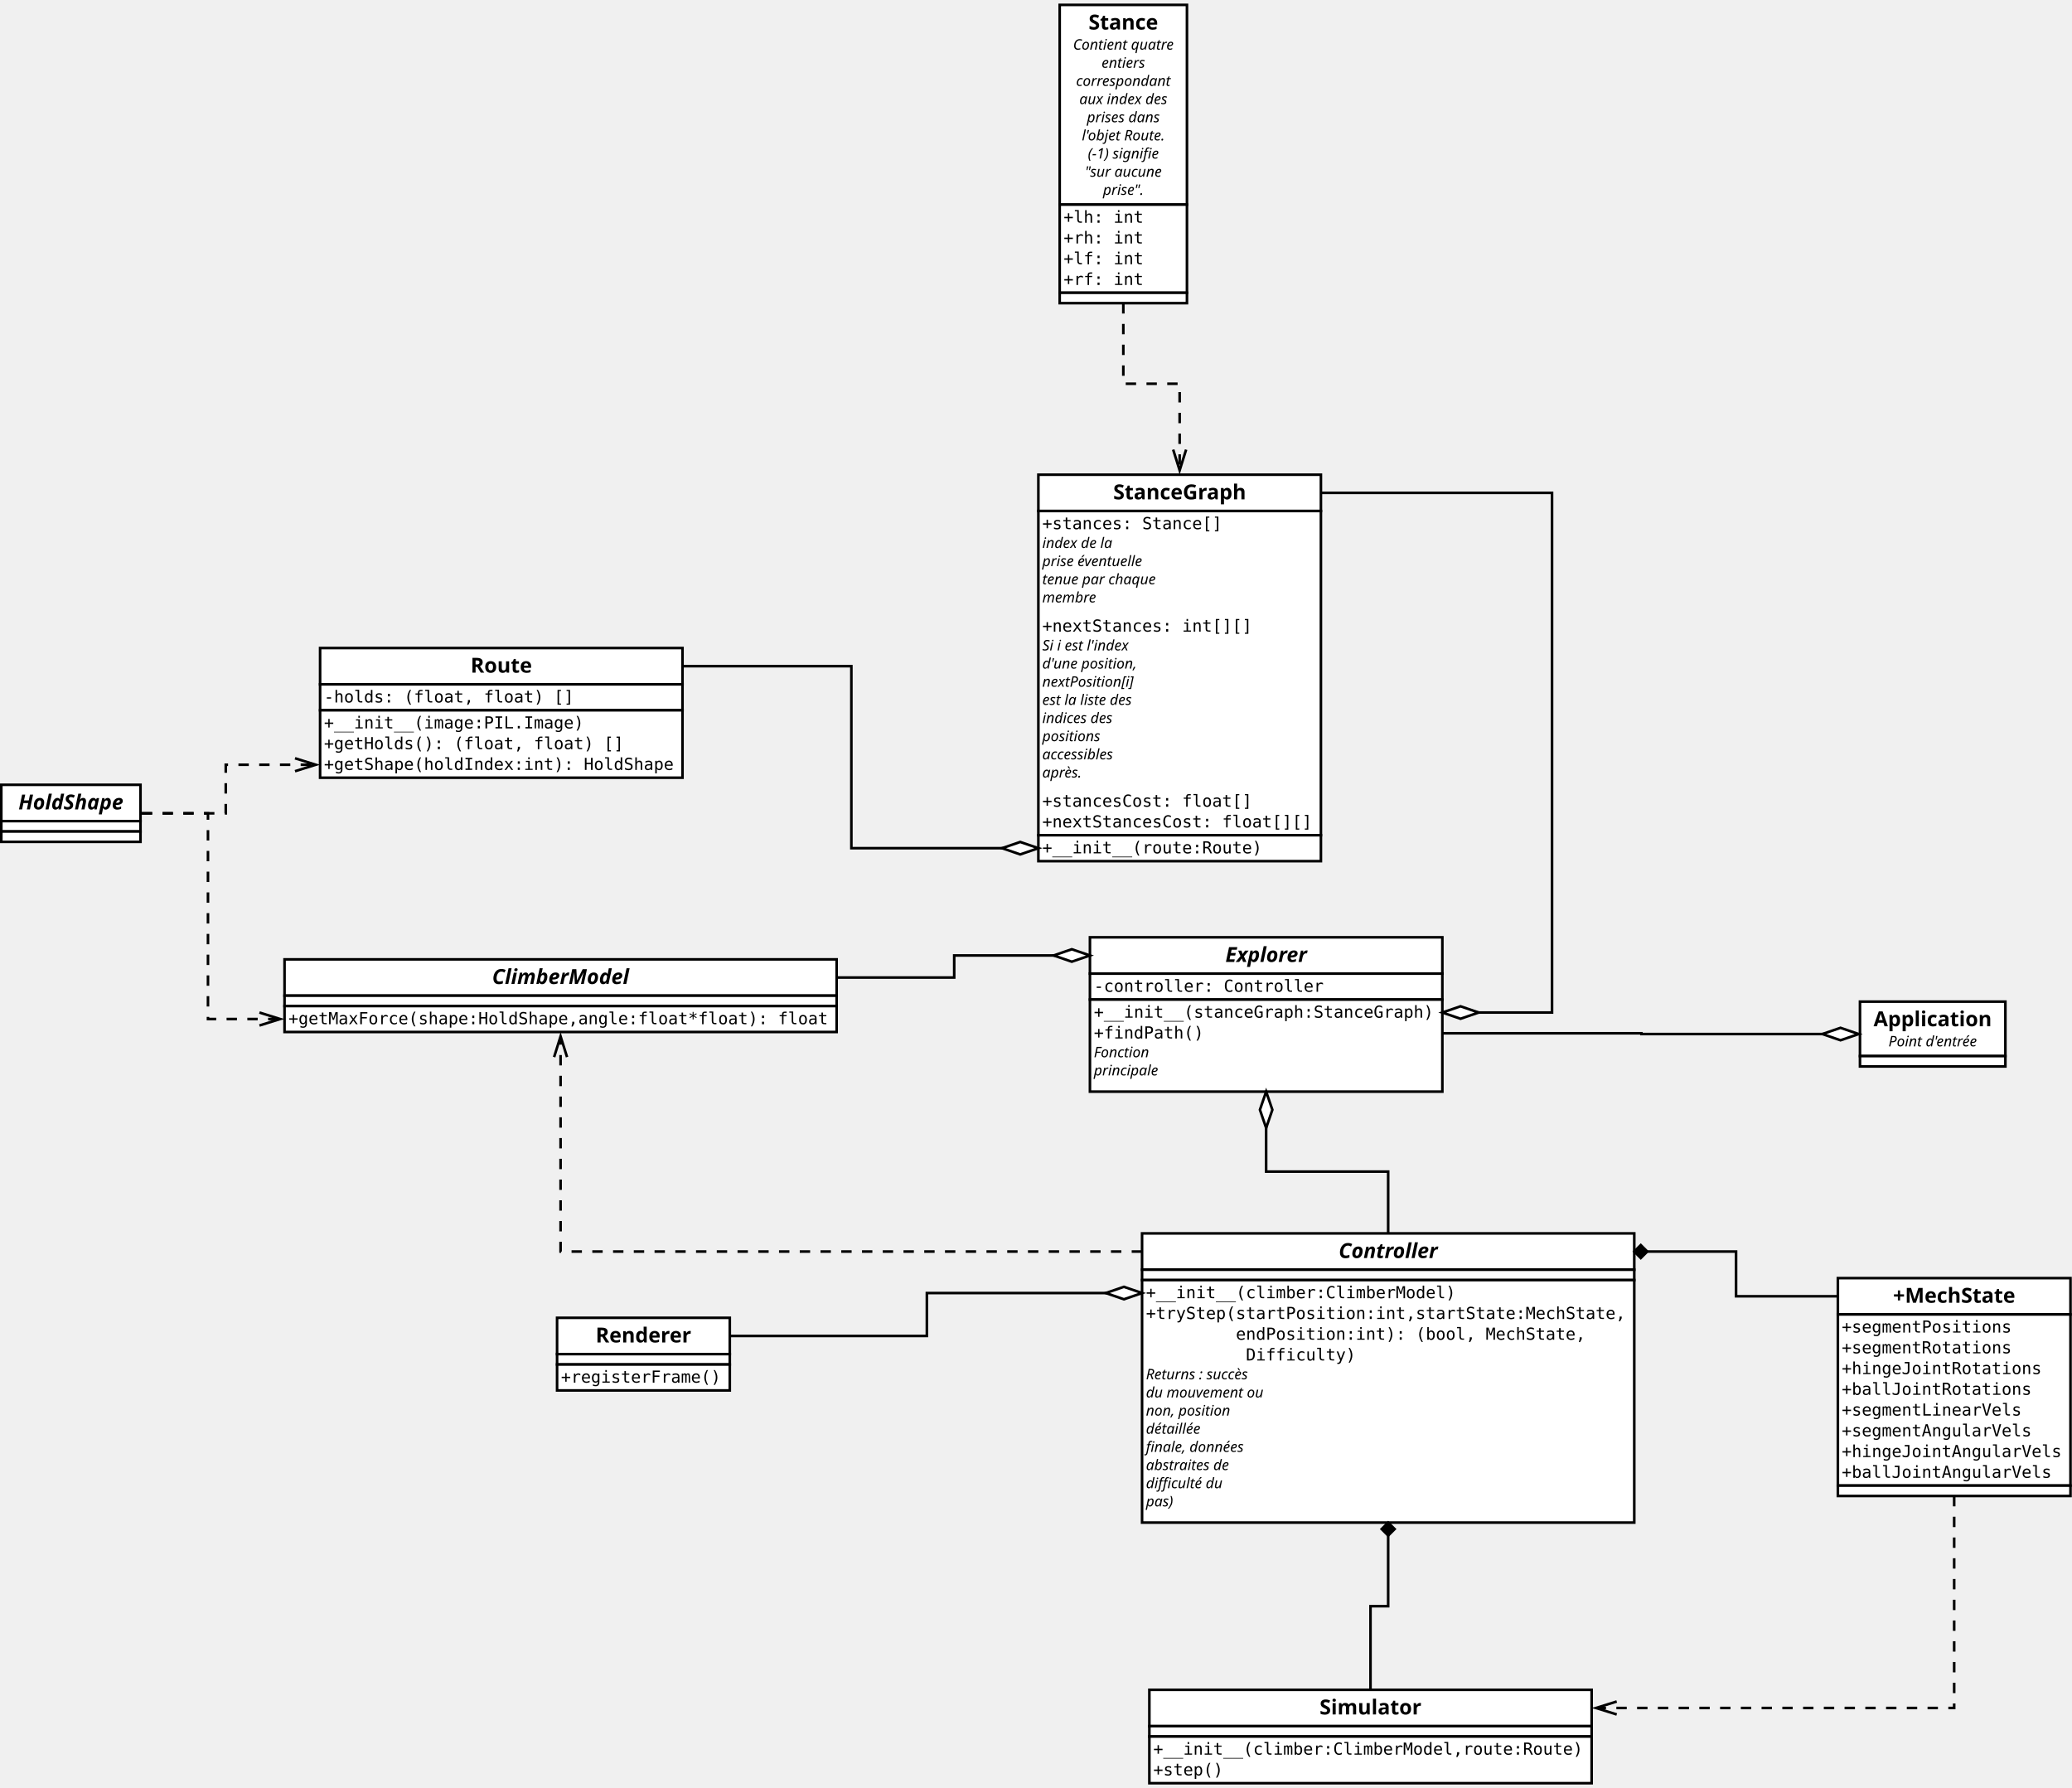
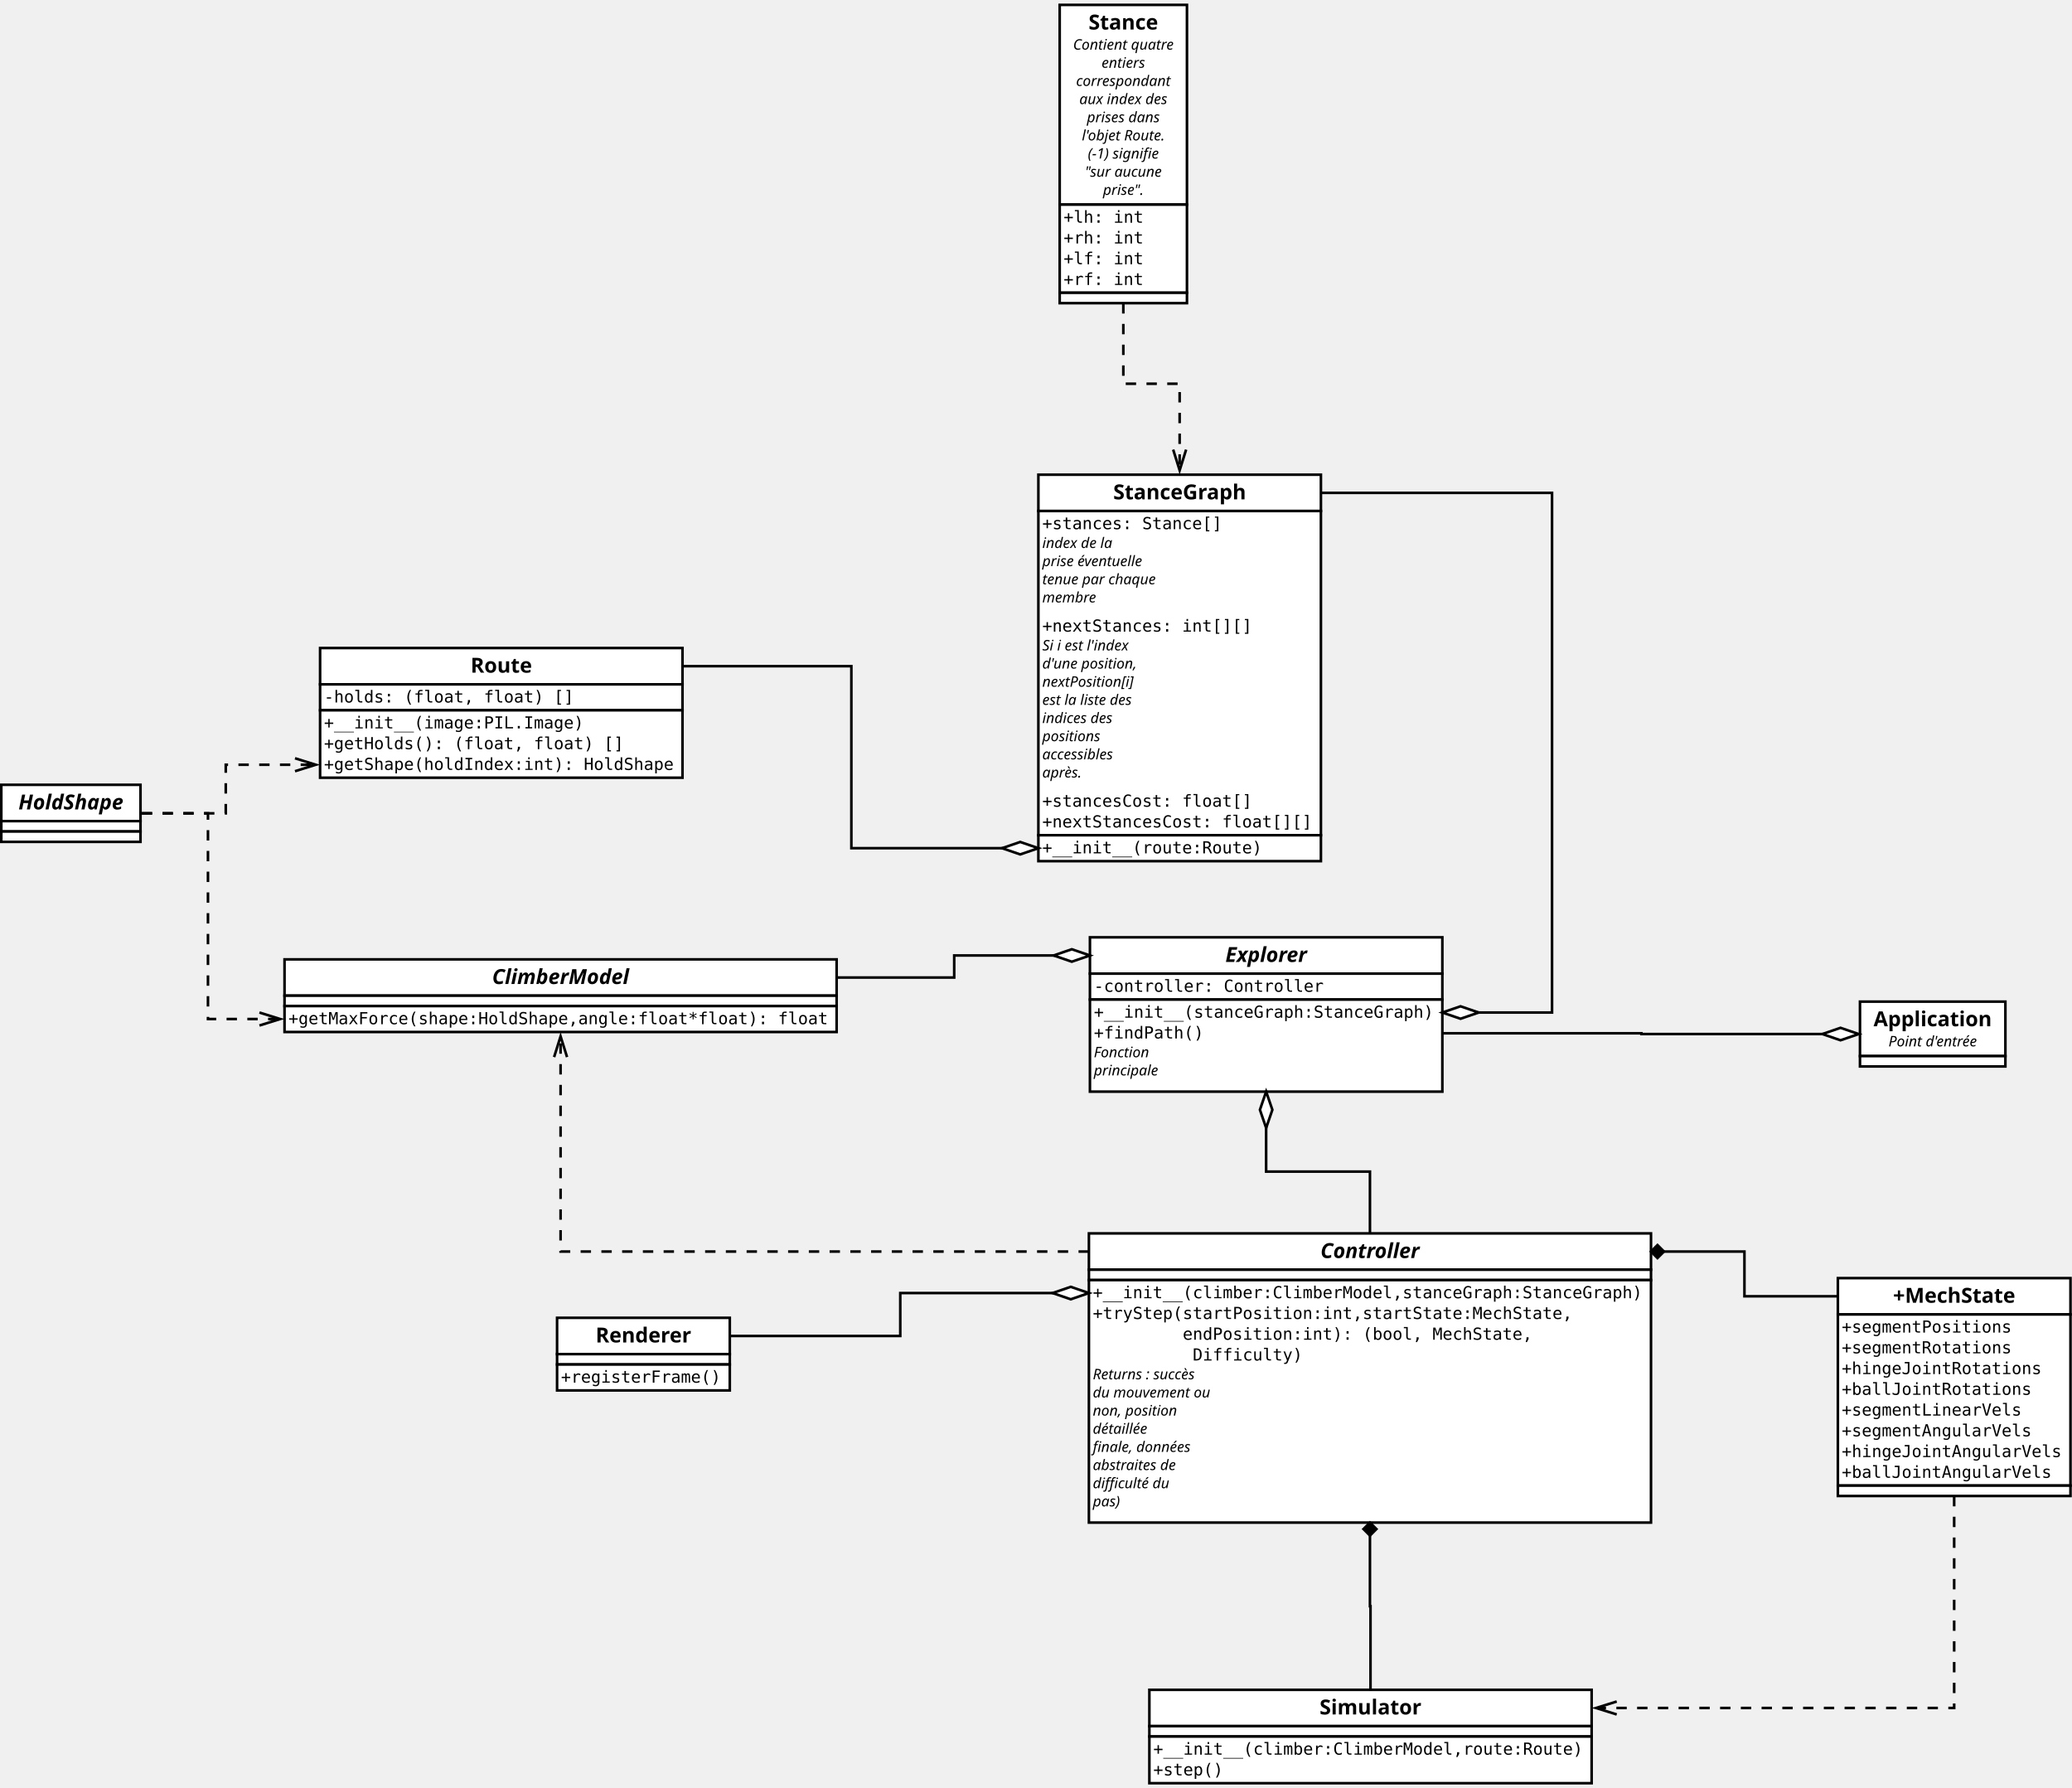
<svg xmlns="http://www.w3.org/2000/svg" width="80cm" height="69cm" viewBox="-139 -711 1598 1374">
  <g id="Arrière-plan">
    <g>
-       <rect style="fill: #ffffff; fill-opacity: 1; stroke-opacity: 1; stroke-width: 2; stroke: #000000" x="741.806" y="237.952" width="379.6" height="28" />
-       <text font-size="16" style="fill: #000000; fill-opacity: 1; stroke: none;text-anchor:middle;font-family:sans-serif;font-style:italic;font-weight:700" x="931.606" y="256.952">Controller</text>
-       <rect style="fill: #ffffff; fill-opacity: 1; stroke-opacity: 1; stroke-width: 2; stroke: #000000" x="741.806" y="265.952" width="379.6" height="8" />
-       <rect style="fill: #ffffff; fill-opacity: 1; stroke-opacity: 1; stroke-width: 2; stroke: #000000" x="741.806" y="273.952" width="379.6" height="187" />
-       <text font-size="12.8" style="fill: #000000; fill-opacity: 1; stroke: none;text-anchor:start;font-family:monospace;font-style:normal;font-weight:normal" x="744.806" y="287.952">+__init__(climber:ClimberModel)</text>
-       <text font-size="12.8" style="fill: #000000; fill-opacity: 1; stroke: none;text-anchor:start;font-family:monospace;font-style:normal;font-weight:normal" x="744.806" y="303.952">+tryStep(startPosition:int,startState:MechState,</text>
-       <text xml:space="preserve" font-size="12.8" style="fill: #000000; fill-opacity: 1; stroke: none;text-anchor:start;font-family:monospace;font-style:normal;font-weight:normal" x="744.806" y="319.952">         endPosition:int): (bool, MechState,</text>
-       <text xml:space="preserve" font-size="12.8" style="fill: #000000; fill-opacity: 1; stroke: none;text-anchor:start;font-family:monospace;font-style:normal;font-weight:normal" x="744.806" y="335.952">          Difficulty)</text>
-       <text font-size="11.2" style="fill: #000000; fill-opacity: 1; stroke: none;text-anchor:start;font-family:sans-serif;font-style:italic;font-weight:normal" x="744.806" y="350.452">Returns : succès</text>
-       <text font-size="11.2" style="fill: #000000; fill-opacity: 1; stroke: none;text-anchor:start;font-family:sans-serif;font-style:italic;font-weight:normal" x="744.806" y="364.452">du mouvement ou</text>
-       <text font-size="11.2" style="fill: #000000; fill-opacity: 1; stroke: none;text-anchor:start;font-family:sans-serif;font-style:italic;font-weight:normal" x="744.806" y="378.452">non, position</text>
-       <text font-size="11.2" style="fill: #000000; fill-opacity: 1; stroke: none;text-anchor:start;font-family:sans-serif;font-style:italic;font-weight:normal" x="744.806" y="392.452">détaillée</text>
-       <text font-size="11.2" style="fill: #000000; fill-opacity: 1; stroke: none;text-anchor:start;font-family:sans-serif;font-style:italic;font-weight:normal" x="744.806" y="406.452">finale, données</text>
-       <text font-size="11.2" style="fill: #000000; fill-opacity: 1; stroke: none;text-anchor:start;font-family:sans-serif;font-style:italic;font-weight:normal" x="744.806" y="420.452">abstraites de</text>
-       <text font-size="11.2" style="fill: #000000; fill-opacity: 1; stroke: none;text-anchor:start;font-family:sans-serif;font-style:italic;font-weight:normal" x="744.806" y="434.452">difficulté du</text>
-       <text font-size="11.2" style="fill: #000000; fill-opacity: 1; stroke: none;text-anchor:start;font-family:sans-serif;font-style:italic;font-weight:normal" x="744.806" y="448.452">pas)</text>
+       <rect style="fill: #ffffff; fill-opacity: 1; stroke-opacity: 1; stroke-width: 2; stroke: #000000" x="700.806" y="237.952" width="433.5" height="28" />
+       <text font-size="16" style="fill: #000000; fill-opacity: 1; stroke: none;text-anchor:middle;font-family:sans-serif;font-style:italic;font-weight:700" x="917.556" y="256.952">Controller</text>
+       <rect style="fill: #ffffff; fill-opacity: 1; stroke-opacity: 1; stroke-width: 2; stroke: #000000" x="700.806" y="265.952" width="433.5" height="8" />
+       <rect style="fill: #ffffff; fill-opacity: 1; stroke-opacity: 1; stroke-width: 2; stroke: #000000" x="700.806" y="273.952" width="433.5" height="187" />
+       <text font-size="12.8" style="fill: #000000; fill-opacity: 1; stroke: none;text-anchor:start;font-family:monospace;font-style:normal;font-weight:normal" x="703.806" y="287.952">+__init__(climber:ClimberModel,stanceGraph:StanceGraph)</text>
+       <text font-size="12.8" style="fill: #000000; fill-opacity: 1; stroke: none;text-anchor:start;font-family:monospace;font-style:normal;font-weight:normal" x="703.806" y="303.952">+tryStep(startPosition:int,startState:MechState,</text>
+       <text xml:space="preserve" font-size="12.8" style="fill: #000000; fill-opacity: 1; stroke: none;text-anchor:start;font-family:monospace;font-style:normal;font-weight:normal" x="703.806" y="319.952">         endPosition:int): (bool, MechState,</text>
+       <text xml:space="preserve" font-size="12.8" style="fill: #000000; fill-opacity: 1; stroke: none;text-anchor:start;font-family:monospace;font-style:normal;font-weight:normal" x="703.806" y="335.952">          Difficulty)</text>
+       <text font-size="11.2" style="fill: #000000; fill-opacity: 1; stroke: none;text-anchor:start;font-family:sans-serif;font-style:italic;font-weight:normal" x="703.806" y="350.452">Returns : succès</text>
+       <text font-size="11.2" style="fill: #000000; fill-opacity: 1; stroke: none;text-anchor:start;font-family:sans-serif;font-style:italic;font-weight:normal" x="703.806" y="364.452">du mouvement ou</text>
+       <text font-size="11.2" style="fill: #000000; fill-opacity: 1; stroke: none;text-anchor:start;font-family:sans-serif;font-style:italic;font-weight:normal" x="703.806" y="378.452">non, position</text>
+       <text font-size="11.2" style="fill: #000000; fill-opacity: 1; stroke: none;text-anchor:start;font-family:sans-serif;font-style:italic;font-weight:normal" x="703.806" y="392.452">détaillée</text>
+       <text font-size="11.2" style="fill: #000000; fill-opacity: 1; stroke: none;text-anchor:start;font-family:sans-serif;font-style:italic;font-weight:normal" x="703.806" y="406.452">finale, données</text>
+       <text font-size="11.2" style="fill: #000000; fill-opacity: 1; stroke: none;text-anchor:start;font-family:sans-serif;font-style:italic;font-weight:normal" x="703.806" y="420.452">abstraites de</text>
+       <text font-size="11.2" style="fill: #000000; fill-opacity: 1; stroke: none;text-anchor:start;font-family:sans-serif;font-style:italic;font-weight:normal" x="703.806" y="434.452">difficulté du</text>
+       <text font-size="11.2" style="fill: #000000; fill-opacity: 1; stroke: none;text-anchor:start;font-family:sans-serif;font-style:italic;font-weight:normal" x="703.806" y="448.452">pas)</text>
    </g>
    <g>
      <rect style="fill: #ffffff; fill-opacity: 1; stroke-opacity: 1; stroke-width: 2; stroke: #000000" x="1278.43" y="272.44" width="179.4" height="28" />
      <text font-size="16" style="fill: #000000; fill-opacity: 1; stroke: none;text-anchor:middle;font-family:sans-serif;font-style:normal;font-weight:700" x="1368.13" y="291.44">+MechState</text>
      <rect style="fill: #ffffff; fill-opacity: 1; stroke-opacity: 1; stroke-width: 2; stroke: #000000" x="1278.43" y="300.44" width="179.4" height="132" />
      <text font-size="12.8" style="fill: #000000; fill-opacity: 1; stroke: none;text-anchor:start;font-family:monospace;font-style:normal;font-weight:normal" x="1281.43" y="314.44">+segmentPositions</text>
      <text font-size="12.8" style="fill: #000000; fill-opacity: 1; stroke: none;text-anchor:start;font-family:monospace;font-style:normal;font-weight:normal" x="1281.43" y="330.44">+segmentRotations</text>
      <text font-size="12.8" style="fill: #000000; fill-opacity: 1; stroke: none;text-anchor:start;font-family:monospace;font-style:normal;font-weight:normal" x="1281.43" y="346.44">+hingeJointRotations</text>
      <text font-size="12.8" style="fill: #000000; fill-opacity: 1; stroke: none;text-anchor:start;font-family:monospace;font-style:normal;font-weight:normal" x="1281.43" y="362.44">+ballJointRotations</text>
      <text font-size="12.8" style="fill: #000000; fill-opacity: 1; stroke: none;text-anchor:start;font-family:monospace;font-style:normal;font-weight:normal" x="1281.43" y="378.44">+segmentLinearVels</text>
      <text font-size="12.8" style="fill: #000000; fill-opacity: 1; stroke: none;text-anchor:start;font-family:monospace;font-style:normal;font-weight:normal" x="1281.43" y="394.44">+segmentAngularVels</text>
      <text font-size="12.8" style="fill: #000000; fill-opacity: 1; stroke: none;text-anchor:start;font-family:monospace;font-style:normal;font-weight:normal" x="1281.43" y="410.44">+hingeJointAngularVels</text>
      <text font-size="12.8" style="fill: #000000; fill-opacity: 1; stroke: none;text-anchor:start;font-family:monospace;font-style:normal;font-weight:normal" x="1281.43" y="426.44">+ballJointAngularVels</text>
      <rect style="fill: #ffffff; fill-opacity: 1; stroke-opacity: 1; stroke-width: 2; stroke: #000000" x="1278.43" y="432.44" width="179.4" height="8" />
    </g>
    <g>
      <rect style="fill: #ffffff; fill-opacity: 1; stroke-opacity: 1; stroke-width: 2; stroke: #000000" x="80.44" y="26.646" width="425.8" height="28" />
      <text font-size="16" style="fill: #000000; fill-opacity: 1; stroke: none;text-anchor:middle;font-family:sans-serif;font-style:italic;font-weight:700" x="293.34" y="45.646">ClimberModel</text>
      <rect style="fill: #ffffff; fill-opacity: 1; stroke-opacity: 1; stroke-width: 2; stroke: #000000" x="80.44" y="54.646" width="425.8" height="8" />
      <rect style="fill: #ffffff; fill-opacity: 1; stroke-opacity: 1; stroke-width: 2; stroke: #000000" x="80.44" y="62.646" width="425.8" height="20" />
      <text font-size="12.8" style="fill: #000000; fill-opacity: 1; stroke: none;text-anchor:start;font-family:monospace;font-style:normal;font-weight:normal" x="83.44" y="76.646">+getMaxForce(shape:HoldShape,angle:float*float): float</text>
    </g>
    <g>
      <rect style="fill: #ffffff; fill-opacity: 1; stroke-opacity: 1; stroke-width: 2; stroke: #000000" x="107.868" y="-213.432" width="279.5" height="28" />
      <text font-size="16" style="fill: #000000; fill-opacity: 1; stroke: none;text-anchor:middle;font-family:sans-serif;font-style:normal;font-weight:700" x="247.618" y="-194.432">Route</text>
      <rect style="fill: #ffffff; fill-opacity: 1; stroke-opacity: 1; stroke-width: 2; stroke: #000000" x="107.868" y="-185.432" width="279.5" height="20" />
      <text font-size="12.8" style="fill: #000000; fill-opacity: 1; stroke: none;text-anchor:start;font-family:monospace;font-style:normal;font-weight:normal" x="110.868" y="-171.432">-holds: (float, float) []</text>
      <rect style="fill: #ffffff; fill-opacity: 1; stroke-opacity: 1; stroke-width: 2; stroke: #000000" x="107.868" y="-165.432" width="279.5" height="52" />
      <text font-size="12.8" style="fill: #000000; fill-opacity: 1; stroke: none;text-anchor:start;font-family:monospace;font-style:normal;font-weight:normal" x="110.868" y="-151.432">+__init__(image:PIL.Image)</text>
      <text font-size="12.8" style="fill: #000000; fill-opacity: 1; stroke: none;text-anchor:start;font-family:monospace;font-style:normal;font-weight:normal" x="110.868" y="-135.432">+getHolds(): (float, float) []</text>
      <text font-size="12.8" style="fill: #000000; fill-opacity: 1; stroke: none;text-anchor:start;font-family:monospace;font-style:normal;font-weight:normal" x="110.868" y="-119.432">+getShape(holdIndex:int): HoldShape</text>
    </g>
    <g>
      <rect style="fill: #ffffff; fill-opacity: 1; stroke-opacity: 1; stroke-width: 2; stroke: #000000" x="661.836" y="-347.088" width="217.9" height="28" />
      <text font-size="16" style="fill: #000000; fill-opacity: 1; stroke: none;text-anchor:middle;font-family:sans-serif;font-style:normal;font-weight:700" x="770.786" y="-328.088">StanceGraph</text>
      <rect style="fill: #ffffff; fill-opacity: 1; stroke-opacity: 1; stroke-width: 2; stroke: #000000" x="661.836" y="-319.088" width="217.9" height="250" />
      <text font-size="12.8" style="fill: #000000; fill-opacity: 1; stroke: none;text-anchor:start;font-family:monospace;font-style:normal;font-weight:normal" x="664.836" y="-305.088">+stances: Stance[]</text>
      <text font-size="11.2" style="fill: #000000; fill-opacity: 1; stroke: none;text-anchor:start;font-family:sans-serif;font-style:italic;font-weight:normal" x="664.836" y="-290.588">index de la</text>
      <text font-size="11.2" style="fill: #000000; fill-opacity: 1; stroke: none;text-anchor:start;font-family:sans-serif;font-style:italic;font-weight:normal" x="664.836" y="-276.588">prise éventuelle</text>
      <text font-size="11.2" style="fill: #000000; fill-opacity: 1; stroke: none;text-anchor:start;font-family:sans-serif;font-style:italic;font-weight:normal" x="664.836" y="-262.588">tenue par chaque</text>
      <text font-size="11.2" style="fill: #000000; fill-opacity: 1; stroke: none;text-anchor:start;font-family:sans-serif;font-style:italic;font-weight:normal" x="664.836" y="-248.588">membre</text>
      <text font-size="12.8" style="fill: #000000; fill-opacity: 1; stroke: none;text-anchor:start;font-family:monospace;font-style:normal;font-weight:normal" x="664.836" y="-226.088">+nextStances: int[][]</text>
      <text font-size="11.2" style="fill: #000000; fill-opacity: 1; stroke: none;text-anchor:start;font-family:sans-serif;font-style:italic;font-weight:normal" x="664.836" y="-211.588">Si i est l'index</text>
      <text font-size="11.2" style="fill: #000000; fill-opacity: 1; stroke: none;text-anchor:start;font-family:sans-serif;font-style:italic;font-weight:normal" x="664.836" y="-197.588">d'une position,</text>
      <text font-size="11.2" style="fill: #000000; fill-opacity: 1; stroke: none;text-anchor:start;font-family:sans-serif;font-style:italic;font-weight:normal" x="664.836" y="-183.588">nextPosition[i]</text>
      <text font-size="11.2" style="fill: #000000; fill-opacity: 1; stroke: none;text-anchor:start;font-family:sans-serif;font-style:italic;font-weight:normal" x="664.836" y="-169.588">est la liste des</text>
      <text font-size="11.2" style="fill: #000000; fill-opacity: 1; stroke: none;text-anchor:start;font-family:sans-serif;font-style:italic;font-weight:normal" x="664.836" y="-155.588">indices des</text>
      <text font-size="11.2" style="fill: #000000; fill-opacity: 1; stroke: none;text-anchor:start;font-family:sans-serif;font-style:italic;font-weight:normal" x="664.836" y="-141.588">positions</text>
      <text font-size="11.2" style="fill: #000000; fill-opacity: 1; stroke: none;text-anchor:start;font-family:sans-serif;font-style:italic;font-weight:normal" x="664.836" y="-127.588">accessibles</text>
      <text font-size="11.2" style="fill: #000000; fill-opacity: 1; stroke: none;text-anchor:start;font-family:sans-serif;font-style:italic;font-weight:normal" x="664.836" y="-113.588">après.</text>
      <text font-size="12.8" style="fill: #000000; fill-opacity: 1; stroke: none;text-anchor:start;font-family:monospace;font-style:normal;font-weight:normal" x="664.836" y="-91.088">+stancesCost: float[]</text>
      <text font-size="12.8" style="fill: #000000; fill-opacity: 1; stroke: none;text-anchor:start;font-family:monospace;font-style:normal;font-weight:normal" x="664.836" y="-75.088">+nextStancesCost: float[][]</text>
      <rect style="fill: #ffffff; fill-opacity: 1; stroke-opacity: 1; stroke-width: 2; stroke: #000000" x="661.836" y="-69.088" width="217.9" height="20" />
      <text font-size="12.8" style="fill: #000000; fill-opacity: 1; stroke: none;text-anchor:start;font-family:monospace;font-style:normal;font-weight:normal" x="664.836" y="-55.088">+__init__(route:Route)</text>
    </g>
    <g>
      <rect style="fill: #ffffff; fill-opacity: 1; stroke-opacity: 1; stroke-width: 2; stroke: #000000" x="701.596" y="9.638" width="271.8" height="28" />
      <text font-size="16" style="fill: #000000; fill-opacity: 1; stroke: none;text-anchor:middle;font-family:sans-serif;font-style:italic;font-weight:700" x="837.496" y="28.638">Explorer</text>
      <rect style="fill: #ffffff; fill-opacity: 1; stroke-opacity: 1; stroke-width: 2; stroke: #000000" x="701.596" y="37.638" width="271.8" height="20" />
      <text font-size="12.8" style="fill: #000000; fill-opacity: 1; stroke: none;text-anchor:start;font-family:monospace;font-style:normal;font-weight:normal" x="704.596" y="51.638">-controller: Controller</text>
      <rect style="fill: #ffffff; fill-opacity: 1; stroke-opacity: 1; stroke-width: 2; stroke: #000000" x="701.596" y="57.638" width="271.8" height="71" />
      <text font-size="12.8" style="fill: #000000; fill-opacity: 1; stroke: none;text-anchor:start;font-family:monospace;font-style:normal;font-weight:normal" x="704.596" y="71.638">+__init__(stanceGraph:StanceGraph)</text>
      <text font-size="12.8" style="fill: #000000; fill-opacity: 1; stroke: none;text-anchor:start;font-family:monospace;font-style:normal;font-weight:normal" x="704.596" y="87.638">+findPath()</text>
      <text font-size="11.2" style="fill: #000000; fill-opacity: 1; stroke: none;text-anchor:start;font-family:sans-serif;font-style:italic;font-weight:normal" x="704.596" y="102.138">Fonction</text>
      <text font-size="11.2" style="fill: #000000; fill-opacity: 1; stroke: none;text-anchor:start;font-family:sans-serif;font-style:italic;font-weight:normal" x="704.596" y="116.138">principale</text>
    </g>
    <g>
      <polyline style="fill: none; stroke-opacity: 1; stroke-width: 2; stroke: #000000" points="636.664,-59.088 517.602,-59.088 517.602,-199.432 387.368,-199.432 " />
      <polygon style="fill: #ffffff; fill-opacity: 1; stroke-opacity: 1; stroke-width: 2; stroke: #000000" fill-rule="evenodd" points="661.836,-59.088 647.836,-54.288 633.836,-59.088 647.836,-63.888 " />
      <text font-size="12.8" style="fill: #000000; fill-opacity: 1; stroke: none;text-anchor:start;font-family:monospace;font-style:normal;font-weight:normal" x="519.602" y="-132.46" />
      <text font-size="12.8" style="fill: #000000; fill-opacity: 1; stroke: none;text-anchor:end;font-family:monospace;font-style:normal;font-weight:normal" x="629.836" y="-62.288" />
      <text font-size="12.8" style="fill: #000000; fill-opacity: 1; stroke: none;text-anchor:start;font-family:monospace;font-style:normal;font-weight:normal" x="391.368" y="-202.632" />
    </g>
    <g>
      <polyline style="fill: none; stroke-opacity: 1; stroke-width: 2; stroke: #000000" points="998.568,67.638 1057.99,67.638 1057.99,-333.088 879.736,-333.088 " />
      <polygon style="fill: #ffffff; fill-opacity: 1; stroke-opacity: 1; stroke-width: 2; stroke: #000000" fill-rule="evenodd" points="973.396,67.638 987.396,62.838 1001.4,67.638 987.396,72.438 " />
      <text font-size="12.8" style="fill: #000000; fill-opacity: 1; stroke: none;text-anchor:start;font-family:monospace;font-style:normal;font-weight:normal" x="1059.99" y="-135.925" />
      <text font-size="12.8" style="fill: #000000; fill-opacity: 1; stroke: none;text-anchor:start;font-family:monospace;font-style:normal;font-weight:normal" x="1005.4" y="64.438" />
      <text font-size="12.8" style="fill: #000000; fill-opacity: 1; stroke: none;text-anchor:start;font-family:monospace;font-style:normal;font-weight:normal" x="883.736" y="-336.288" />
    </g>
    <g>
      <rect style="fill: #ffffff; fill-opacity: 1; stroke-opacity: 1; stroke-width: 2; stroke: #000000" x="290.638" y="303.044" width="133.2" height="28" />
      <text font-size="16" style="fill: #000000; fill-opacity: 1; stroke: none;text-anchor:middle;font-family:sans-serif;font-style:normal;font-weight:700" x="357.238" y="322.044">Renderer</text>
      <rect style="fill: #ffffff; fill-opacity: 1; stroke-opacity: 1; stroke-width: 2; stroke: #000000" x="290.638" y="331.044" width="133.2" height="8" />
      <rect style="fill: #ffffff; fill-opacity: 1; stroke-opacity: 1; stroke-width: 2; stroke: #000000" x="290.638" y="339.044" width="133.2" height="20" />
      <text font-size="12.8" style="fill: #000000; fill-opacity: 1; stroke: none;text-anchor:start;font-family:monospace;font-style:normal;font-weight:normal" x="293.638" y="353.044">+registerFrame()</text>
    </g>
    <g>
-       <polyline style="fill: none; stroke-opacity: 1; stroke-width: 2; stroke: #000000" points="1278.43,286.44 1199.92,286.44 1199.92,251.952 1128.58,251.952 " />
-       <polygon style="fill: #000000; fill-opacity: 1; stroke-opacity: 1; stroke-width: 2; stroke: #000000" fill-rule="evenodd" points="1121.41,251.952 1126.41,246.952 1131.41,251.952 1126.41,256.952 " />
-     </g>
-     <g>
-       <polyline style="fill: none; stroke-opacity: 1; stroke-width: 2; stroke: #000000" points="837.496,153.809 837.496,190.295 931.606,190.295 931.606,237.952 " />
+       <polyline style="fill: none; stroke-opacity: 1; stroke-width: 2; stroke: #000000" points="1278.43,286.44 1206.37,286.44 1206.37,251.952 1141.48,251.952 " />
+       <polygon style="fill: #000000; fill-opacity: 1; stroke-opacity: 1; stroke-width: 2; stroke: #000000" fill-rule="evenodd" points="1134.31,251.952 1139.31,246.952 1144.31,251.952 1139.31,256.952 " />
+     </g>
+     <g>
+       <polyline style="fill: none; stroke-opacity: 1; stroke-width: 2; stroke: #000000" points="837.496,153.809 837.496,190.295 917.556,190.295 917.556,237.952 " />
      <polygon style="fill: #ffffff; fill-opacity: 1; stroke-opacity: 1; stroke-width: 2; stroke: #000000" fill-rule="evenodd" points="837.496,128.638 842.296,142.638 837.496,156.638 832.696,142.638 " />
-       <text font-size="12.8" style="fill: #000000; fill-opacity: 1; stroke: none;text-anchor:middle;font-family:monospace;font-style:normal;font-weight:normal" x="884.551" y="187.095" />
+       <text font-size="12.8" style="fill: #000000; fill-opacity: 1; stroke: none;text-anchor:middle;font-family:monospace;font-style:normal;font-weight:normal" x="877.526" y="187.095" />
      <text font-size="12.8" style="fill: #000000; fill-opacity: 1; stroke: none;text-anchor:start;font-family:monospace;font-style:normal;font-weight:normal" x="848.496" y="140.638" />
-       <text font-size="12.8" style="fill: #000000; fill-opacity: 1; stroke: none;text-anchor:start;font-family:monospace;font-style:normal;font-weight:normal" x="935.606" y="233.952" />
-     </g>
-     <g>
-       <polyline style="fill: none; stroke-opacity: 1; stroke-width: 2; stroke: #000000" points="716.634,283.952 575.822,283.952 575.822,317.044 423.838,317.044 " />
-       <polygon style="fill: #ffffff; fill-opacity: 1; stroke-opacity: 1; stroke-width: 2; stroke: #000000" fill-rule="evenodd" points="741.806,283.952 727.806,288.752 713.806,283.952 727.806,279.152 " />
-       <text font-size="12.8" style="fill: #000000; fill-opacity: 1; stroke: none;text-anchor:start;font-family:monospace;font-style:normal;font-weight:normal" x="577.822" y="297.298" />
-       <text font-size="12.8" style="fill: #000000; fill-opacity: 1; stroke: none;text-anchor:end;font-family:monospace;font-style:normal;font-weight:normal" x="709.806" y="280.752" />
+       <text font-size="12.8" style="fill: #000000; fill-opacity: 1; stroke: none;text-anchor:start;font-family:monospace;font-style:normal;font-weight:normal" x="921.556" y="233.952" />
+     </g>
+     <g>
+       <polyline style="fill: none; stroke-opacity: 1; stroke-width: 2; stroke: #000000" points="675.634,283.952 555.322,283.952 555.322,317.044 423.838,317.044 " />
+       <polygon style="fill: #ffffff; fill-opacity: 1; stroke-opacity: 1; stroke-width: 2; stroke: #000000" fill-rule="evenodd" points="700.806,283.952 686.806,288.752 672.806,283.952 686.806,279.152 " />
+       <text font-size="12.8" style="fill: #000000; fill-opacity: 1; stroke: none;text-anchor:start;font-family:monospace;font-style:normal;font-weight:normal" x="557.322" y="297.298" />
+       <text font-size="12.8" style="fill: #000000; fill-opacity: 1; stroke: none;text-anchor:end;font-family:monospace;font-style:normal;font-weight:normal" x="668.806" y="280.752" />
      <text font-size="12.8" style="fill: #000000; fill-opacity: 1; stroke: none;text-anchor:start;font-family:monospace;font-style:normal;font-weight:normal" x="427.838" y="313.844" />
    </g>
    <g>
      <polyline style="fill: none; stroke-opacity: 1; stroke-width: 2; stroke: #000000" points="676.424,23.638 596.918,23.638 596.918,40.646 506.24,40.646 " />
      <polygon style="fill: #ffffff; fill-opacity: 1; stroke-opacity: 1; stroke-width: 2; stroke: #000000" fill-rule="evenodd" points="701.596,23.638 687.596,28.438 673.596,23.638 687.596,18.838 " />
      <text font-size="12.8" style="fill: #000000; fill-opacity: 1; stroke: none;text-anchor:start;font-family:monospace;font-style:normal;font-weight:normal" x="598.918" y="28.942" />
      <text font-size="12.8" style="fill: #000000; fill-opacity: 1; stroke: none;text-anchor:end;font-family:monospace;font-style:normal;font-weight:normal" x="669.596" y="20.438" />
      <text font-size="12.8" style="fill: #000000; fill-opacity: 1; stroke: none;text-anchor:start;font-family:monospace;font-style:normal;font-weight:normal" x="510.24" y="37.446" />
    </g>
    <g>
-       <polyline style="fill: none; stroke-opacity: 1; stroke-width: 2; stroke-dasharray: 8; stroke: #000000" points="741.806,251.952 293.34,251.952 293.34,89.351 " />
+       <polyline style="fill: none; stroke-opacity: 1; stroke-width: 2; stroke-dasharray: 8; stroke: #000000" points="700.806,251.952 293.34,251.952 293.34,89.351 " />
      <polyline style="fill: none; stroke-opacity: 1; stroke-width: 2; stroke: #000000" points="298.34,101.999 293.34,85.999 288.34,101.999 " />
    </g>
    <g>
      <rect style="fill: #ffffff; fill-opacity: 1; stroke-opacity: 1; stroke-width: 2; stroke: #000000" x="-137.999" y="-107.966" width="107.35" height="28" />
      <text font-size="16" style="fill: #000000; fill-opacity: 1; stroke: none;text-anchor:middle;font-family:sans-serif;font-style:italic;font-weight:700" x="-84.324" y="-88.966">HoldShape</text>
      <rect style="fill: #ffffff; fill-opacity: 1; stroke-opacity: 1; stroke-width: 2; stroke: #000000" x="-137.999" y="-79.966" width="107.35" height="8" />
      <rect style="fill: #ffffff; fill-opacity: 1; stroke-opacity: 1; stroke-width: 2; stroke: #000000" x="-137.999" y="-71.966" width="107.35" height="8" />
    </g>
    <g>
      <polyline style="fill: none; stroke-opacity: 1; stroke-width: 2; stroke-dasharray: 8; stroke: #000000" points="-29.642,-85.966 35.113,-85.966 35.113,-123.432 101.163,-123.432 " />
      <polyline style="fill: none; stroke-opacity: 1; stroke-width: 2; stroke: #000000" points="88.516,-118.432 104.516,-123.432 88.516,-128.432 " />
    </g>
    <g>
      <polyline style="fill: none; stroke-opacity: 1; stroke-width: 2; stroke-dasharray: 8; stroke: #000000" points="-29.642,-85.966 21.398,-85.966 21.398,72.646 73.734,72.646 " />
      <polyline style="fill: none; stroke-opacity: 1; stroke-width: 2; stroke: #000000" points="61.087,77.646 77.087,72.646 61.087,67.646 " />
    </g>
    <g>
      <rect style="fill: #ffffff; fill-opacity: 1; stroke-opacity: 1; stroke-width: 2; stroke: #000000" x="678.274" y="-709.368" width="98.15" height="154" />
      <text font-size="16" style="fill: #000000; fill-opacity: 1; stroke: none;text-anchor:middle;font-family:sans-serif;font-style:normal;font-weight:700" x="727.349" y="-690.368">Stance</text>
      <text font-size="11.2" style="fill: #000000; fill-opacity: 1; stroke: none;text-anchor:middle;font-family:sans-serif;font-style:italic;font-weight:normal" x="727.349" y="-674.868">Contient quatre</text>
      <text font-size="11.2" style="fill: #000000; fill-opacity: 1; stroke: none;text-anchor:middle;font-family:sans-serif;font-style:italic;font-weight:normal" x="727.349" y="-660.868">entiers</text>
      <text font-size="11.2" style="fill: #000000; fill-opacity: 1; stroke: none;text-anchor:middle;font-family:sans-serif;font-style:italic;font-weight:normal" x="727.349" y="-646.868">correspondant</text>
      <text font-size="11.2" style="fill: #000000; fill-opacity: 1; stroke: none;text-anchor:middle;font-family:sans-serif;font-style:italic;font-weight:normal" x="727.349" y="-632.868">aux index des</text>
      <text font-size="11.2" style="fill: #000000; fill-opacity: 1; stroke: none;text-anchor:middle;font-family:sans-serif;font-style:italic;font-weight:normal" x="727.349" y="-618.868">prises dans</text>
      <text font-size="11.2" style="fill: #000000; fill-opacity: 1; stroke: none;text-anchor:middle;font-family:sans-serif;font-style:italic;font-weight:normal" x="727.349" y="-604.868">l'objet Route.</text>
      <text font-size="11.2" style="fill: #000000; fill-opacity: 1; stroke: none;text-anchor:middle;font-family:sans-serif;font-style:italic;font-weight:normal" x="727.349" y="-590.868">(-1) signifie</text>
      <text font-size="11.2" style="fill: #000000; fill-opacity: 1; stroke: none;text-anchor:middle;font-family:sans-serif;font-style:italic;font-weight:normal" x="727.349" y="-576.868">"sur aucune</text>
      <text font-size="11.2" style="fill: #000000; fill-opacity: 1; stroke: none;text-anchor:middle;font-family:sans-serif;font-style:italic;font-weight:normal" x="727.349" y="-562.868">prise".</text>
      <rect style="fill: #ffffff; fill-opacity: 1; stroke-opacity: 1; stroke-width: 2; stroke: #000000" x="678.274" y="-555.368" width="98.15" height="68" />
      <text font-size="12.8" style="fill: #000000; fill-opacity: 1; stroke: none;text-anchor:start;font-family:monospace;font-style:normal;font-weight:normal" x="681.274" y="-541.368">+lh: int</text>
      <text font-size="12.8" style="fill: #000000; fill-opacity: 1; stroke: none;text-anchor:start;font-family:monospace;font-style:normal;font-weight:normal" x="681.274" y="-525.368">+rh: int</text>
      <text font-size="12.8" style="fill: #000000; fill-opacity: 1; stroke: none;text-anchor:start;font-family:monospace;font-style:normal;font-weight:normal" x="681.274" y="-509.368">+lf: int</text>
      <text font-size="12.8" style="fill: #000000; fill-opacity: 1; stroke: none;text-anchor:start;font-family:monospace;font-style:normal;font-weight:normal" x="681.274" y="-493.368">+rf: int</text>
      <rect style="fill: #ffffff; fill-opacity: 1; stroke-opacity: 1; stroke-width: 2; stroke: #000000" x="678.274" y="-487.368" width="98.15" height="8" />
    </g>
    <g>
      <polyline style="fill: none; stroke-opacity: 1; stroke-width: 2; stroke-dasharray: 8; stroke: #000000" points="727.349,-479.368 727.349,-417.228 770.786,-417.228 770.786,-353.793 " />
      <polyline style="fill: none; stroke-opacity: 1; stroke-width: 2; stroke: #000000" points="765.786,-366.441 770.786,-350.441 775.786,-366.441 " />
    </g>
    <g>
      <rect style="fill: #ffffff; fill-opacity: 1; stroke-opacity: 1; stroke-width: 2; stroke: #000000" x="1295.48" y="59.229" width="112.15" height="42" />
      <text font-size="16" style="fill: #000000; fill-opacity: 1; stroke: none;text-anchor:middle;font-family:sans-serif;font-style:normal;font-weight:700" x="1351.55" y="78.229">Application</text>
      <text font-size="11.2" style="fill: #000000; fill-opacity: 1; stroke: none;text-anchor:middle;font-family:sans-serif;font-style:italic;font-weight:normal" x="1351.55" y="93.729">Point d'entrée</text>
      <rect style="fill: #ffffff; fill-opacity: 1; stroke-opacity: 1; stroke-width: 2; stroke: #000000" x="1295.48" y="101.229" width="112.15" height="8" />
    </g>
    <g>
      <polyline style="fill: none; stroke-opacity: 1; stroke-width: 2; stroke: #000000" points="1269.3,84.229 1126.93,84.229 1126.93,83.638 973.396,83.638 " />
      <polygon style="fill: #ffffff; fill-opacity: 1; stroke-opacity: 1; stroke-width: 2; stroke: #000000" fill-rule="evenodd" points="1294.47,84.229 1280.47,89.029 1266.47,84.229 1280.47,79.429 " />
      <text font-size="12.8" style="fill: #000000; fill-opacity: 1; stroke: none;text-anchor:start;font-family:monospace;font-style:normal;font-weight:normal" x="1128.93" y="80.733" />
      <text font-size="12.8" style="fill: #000000; fill-opacity: 1; stroke: none;text-anchor:end;font-family:monospace;font-style:normal;font-weight:normal" x="1262.47" y="81.029" />
      <text font-size="12.8" style="fill: #000000; fill-opacity: 1; stroke: none;text-anchor:start;font-family:monospace;font-style:normal;font-weight:normal" x="977.396" y="80.438" />
    </g>
    <g>
      <rect style="fill: #ffffff; fill-opacity: 1; stroke-opacity: 1; stroke-width: 2; stroke: #000000" x="747.432" y="589.912" width="341.1" height="28" />
      <text font-size="16" style="fill: #000000; fill-opacity: 1; stroke: none;text-anchor:middle;font-family:sans-serif;font-style:normal;font-weight:700" x="917.982" y="608.912">Simulator</text>
      <rect style="fill: #ffffff; fill-opacity: 1; stroke-opacity: 1; stroke-width: 2; stroke: #000000" x="747.432" y="617.912" width="341.1" height="8" />
      <rect style="fill: #ffffff; fill-opacity: 1; stroke-opacity: 1; stroke-width: 2; stroke: #000000" x="747.432" y="625.912" width="341.1" height="36" />
      <text font-size="12.8" style="fill: #000000; fill-opacity: 1; stroke: none;text-anchor:start;font-family:monospace;font-style:normal;font-weight:normal" x="750.432" y="639.912">+__init__(climber:ClimberModel,route:Route)</text>
      <text font-size="12.8" style="fill: #000000; fill-opacity: 1; stroke: none;text-anchor:start;font-family:monospace;font-style:normal;font-weight:normal" x="750.432" y="655.912">+step()</text>
    </g>
    <g>
-       <polyline style="fill: none; stroke-opacity: 1; stroke-width: 2; stroke: #000000" points="917.982,589.912 917.982,525.432 931.606,525.432 931.606,468.124 " />
-       <polygon style="fill: #000000; fill-opacity: 1; stroke-opacity: 1; stroke-width: 2; stroke: #000000" fill-rule="evenodd" points="931.606,460.952 936.606,465.952 931.606,470.952 926.606,465.952 " />
+       <polyline style="fill: none; stroke-opacity: 1; stroke-width: 2; stroke: #000000" points="917.982,589.912 917.982,525.432 917.556,525.432 917.556,468.124 " />
+       <polygon style="fill: #000000; fill-opacity: 1; stroke-opacity: 1; stroke-width: 2; stroke: #000000" fill-rule="evenodd" points="917.556,460.952 922.556,465.952 917.556,470.952 912.556,465.952 " />
    </g>
    <g>
      <polyline style="fill: none; stroke-opacity: 1; stroke-width: 2; stroke-dasharray: 8; stroke: #000000" points="1368.13,440.44 1368.13,603.912 1095.24,603.912 " />
      <polyline style="fill: none; stroke-opacity: 1; stroke-width: 2; stroke: #000000" points="1107.88,598.912 1091.88,603.912 1107.88,608.912 " />
    </g>
  </g>
</svg>
